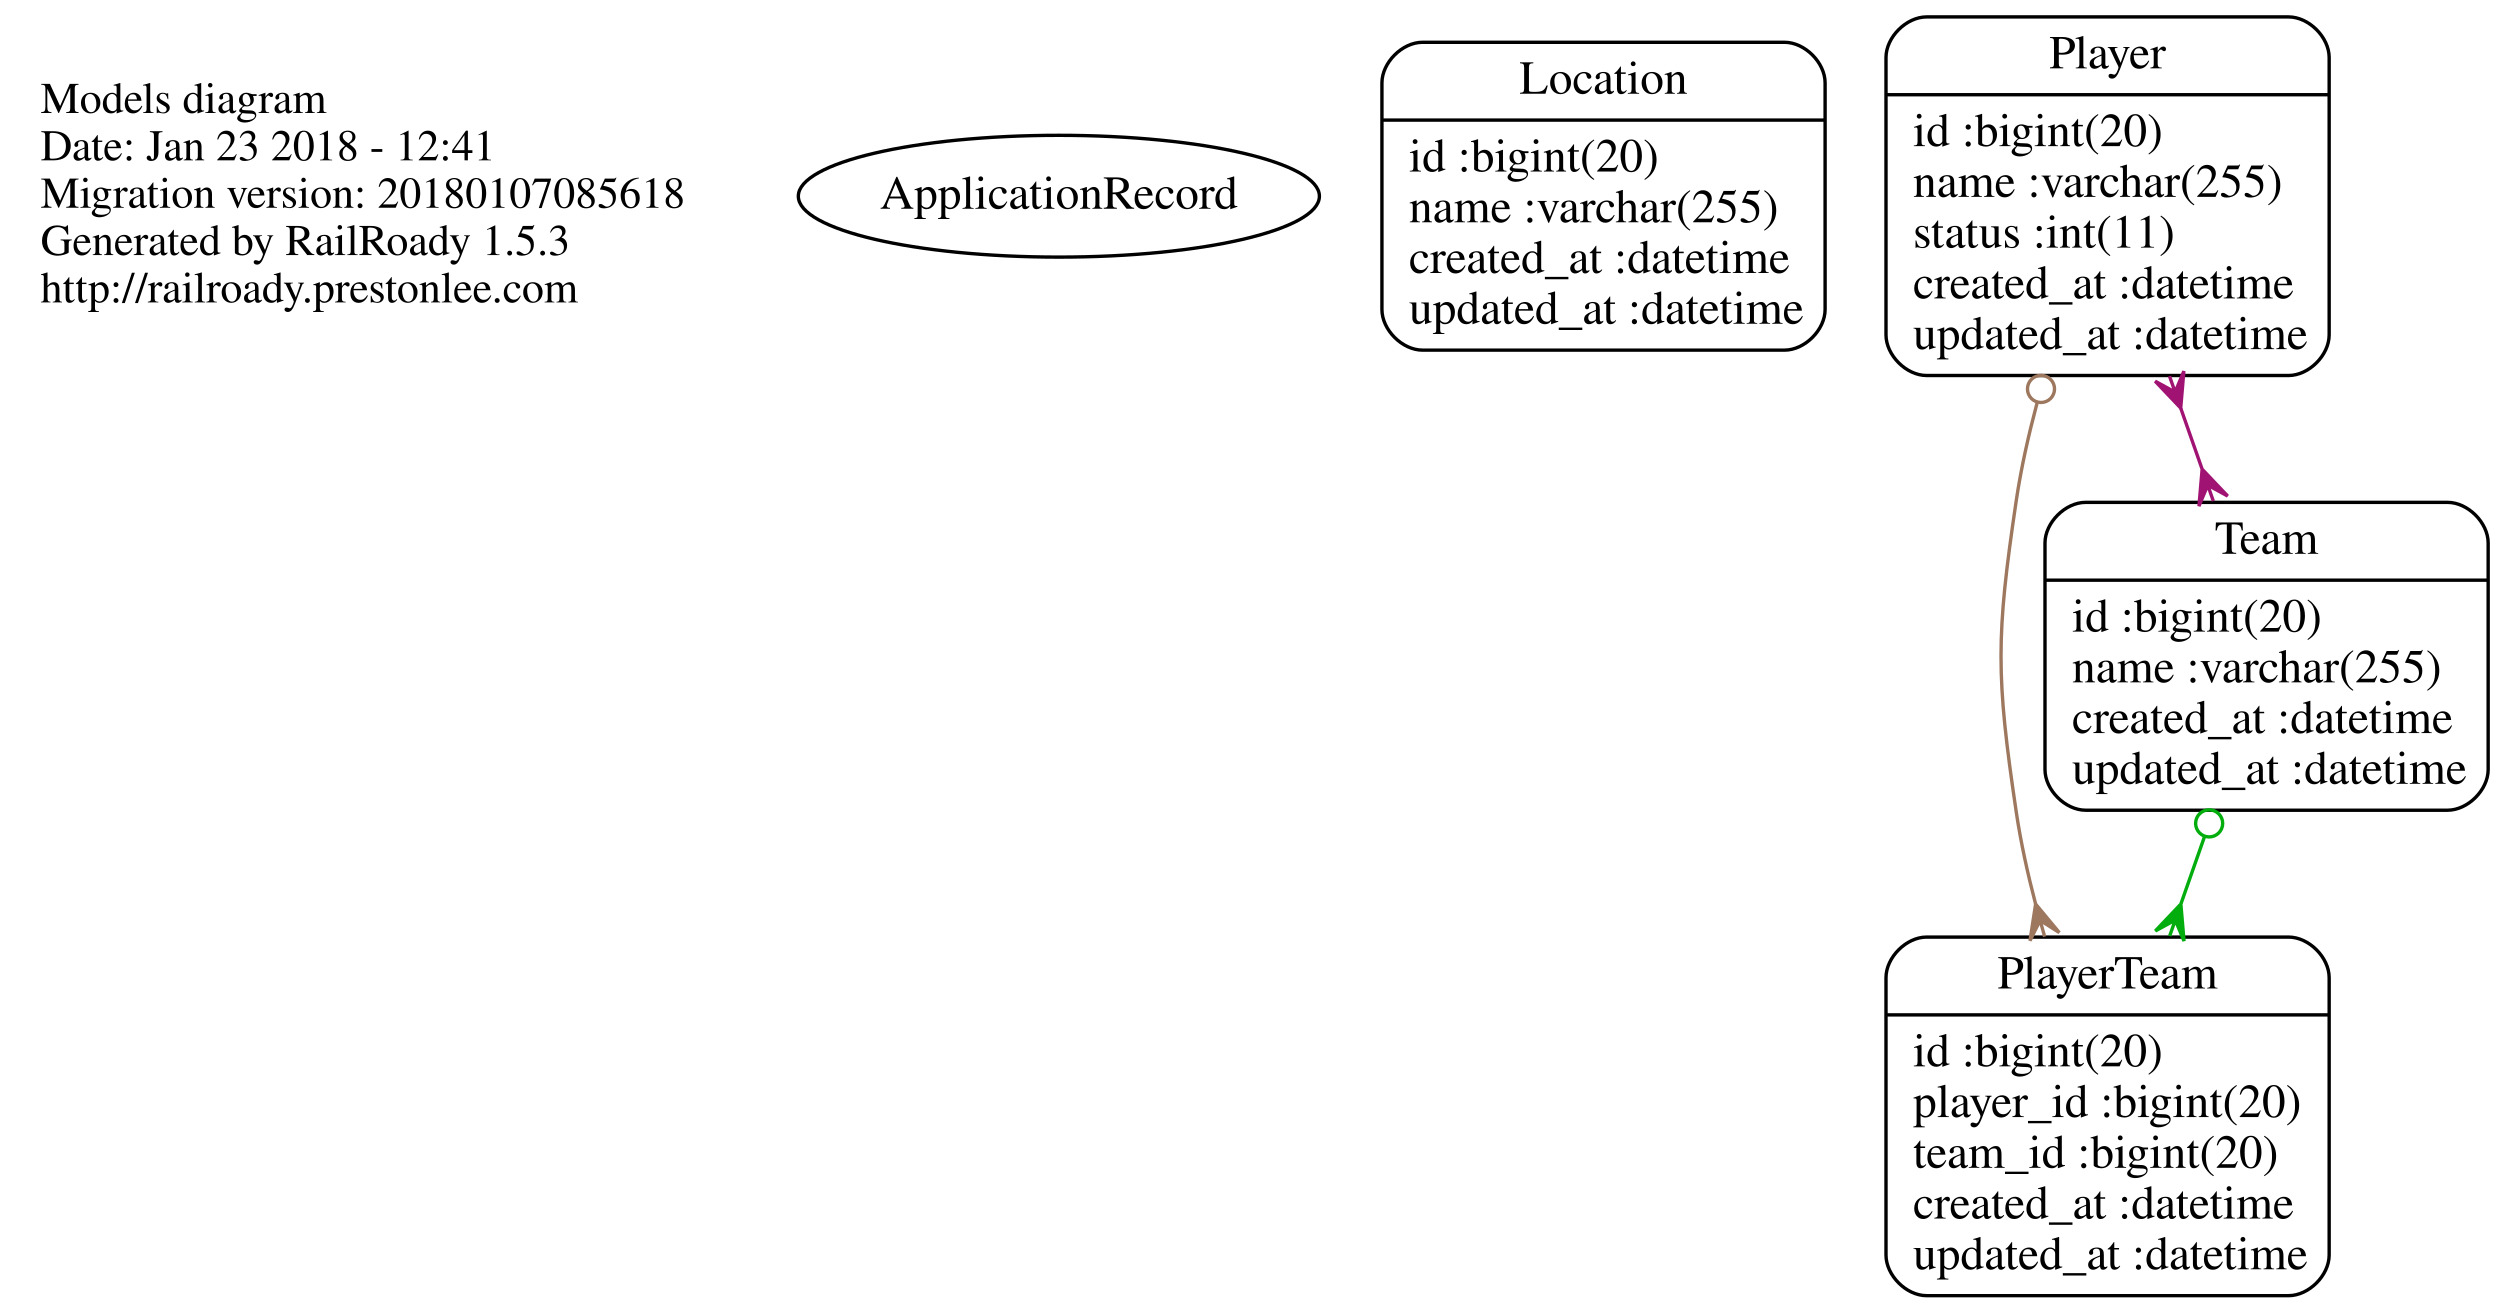
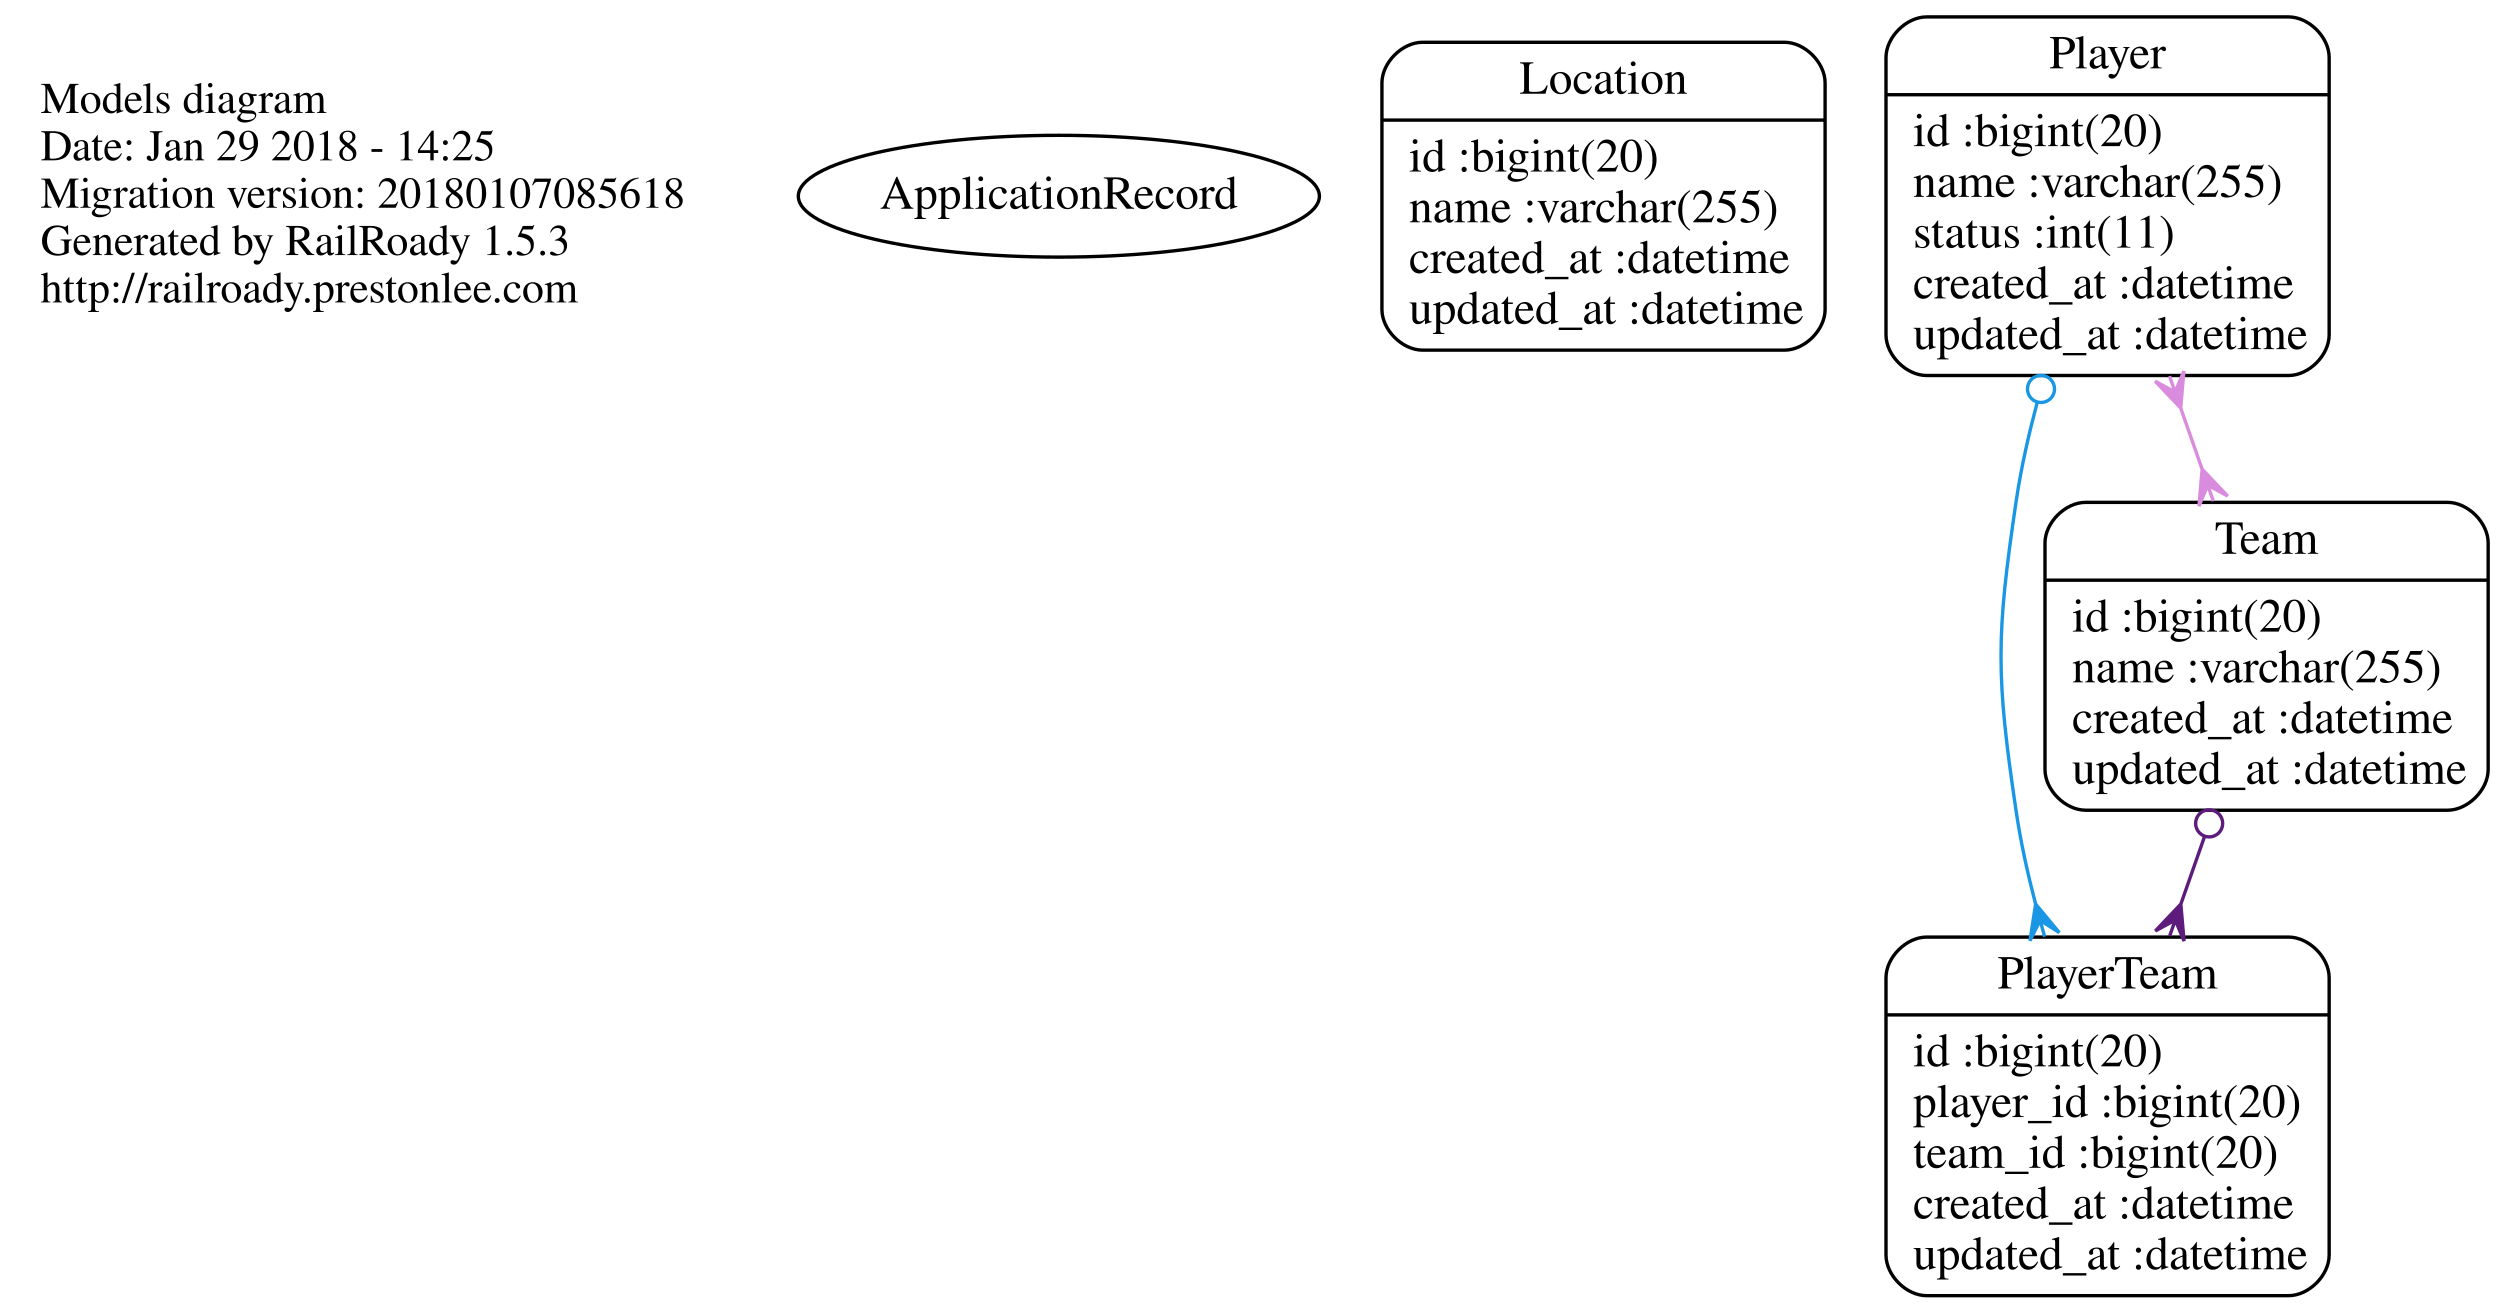
<svg xmlns="http://www.w3.org/2000/svg" width="739pt" height="388pt" viewBox="0.00 0.00 739.00 388.00">
  <g id="graph0" class="graph" transform="scale(1 1) rotate(0) translate(4 384)">
    <polygon fill="none" stroke="none" points="-4,4 -4,-384 735,-384 735,4 -4,4" />
    <g id="node1" class="node">
      <text text-anchor="start" x="8" y="-350.6" font-family="Times,serif" font-size="13.00">Models diagram</text>
-       <text text-anchor="start" x="8" y="-336.6" font-family="Times,serif" font-size="13.00">Date: Jan 23 2018 - 12:41</text>
+       <text text-anchor="start" x="8" y="-336.6" font-family="Times,serif" font-size="13.00">Date: Jan 29 2018 - 14:25</text>
      <text text-anchor="start" x="8" y="-322.6" font-family="Times,serif" font-size="13.00">Migration version: 20180107085618</text>
      <text text-anchor="start" x="8" y="-308.6" font-family="Times,serif" font-size="13.00">Generated by RailRoady 1.5.3</text>
      <text text-anchor="start" x="8" y="-294.6" font-family="Times,serif" font-size="13.00">http://railroady.prestonlee.com</text>
    </g>
    <g id="node2" class="node">
      <ellipse fill="none" stroke="black" cx="309" cy="-326" rx="77.015" ry="18" />
      <text text-anchor="middle" x="309" y="-322.3" font-family="Times,serif" font-size="14.00">ApplicationRecord</text>
    </g>
    <g id="node3" class="node">
      <path fill="none" stroke="black" d="M416.5,-280.5C416.5,-280.5 523.5,-280.5 523.5,-280.5 529.5,-280.5 535.5,-286.5 535.5,-292.5 535.5,-292.5 535.5,-359.5 535.5,-359.5 535.5,-365.5 529.5,-371.5 523.5,-371.5 523.5,-371.5 416.5,-371.5 416.5,-371.5 410.5,-371.5 404.5,-365.5 404.5,-359.5 404.5,-359.5 404.5,-292.5 404.5,-292.5 404.5,-286.5 410.5,-280.5 416.5,-280.5" />
      <text text-anchor="middle" x="470" y="-356.3" font-family="Times,serif" font-size="14.00">Location</text>
      <polyline fill="none" stroke="black" points="404.5,-348.5 535.5,-348.5 " />
      <text text-anchor="start" x="412.5" y="-333.3" font-family="Times,serif" font-size="14.00">id :bigint(20)</text>
      <text text-anchor="start" x="412.5" y="-318.3" font-family="Times,serif" font-size="14.00">name :varchar(255)</text>
      <text text-anchor="start" x="412.5" y="-303.3" font-family="Times,serif" font-size="14.00">created_at :datetime</text>
      <text text-anchor="start" x="412.5" y="-288.3" font-family="Times,serif" font-size="14.00">updated_at :datetime</text>
    </g>
    <g id="node4" class="node">
      <path fill="none" stroke="black" d="M565.5,-273C565.5,-273 672.5,-273 672.5,-273 678.5,-273 684.5,-279 684.5,-285 684.5,-285 684.5,-367 684.5,-367 684.5,-373 678.5,-379 672.5,-379 672.5,-379 565.5,-379 565.5,-379 559.5,-379 553.5,-373 553.5,-367 553.5,-367 553.5,-285 553.5,-285 553.5,-279 559.5,-273 565.5,-273" />
      <text text-anchor="middle" x="619" y="-363.8" font-family="Times,serif" font-size="14.00">Player</text>
      <polyline fill="none" stroke="black" points="553.5,-356 684.5,-356 " />
      <text text-anchor="start" x="561.5" y="-340.8" font-family="Times,serif" font-size="14.00">id :bigint(20)</text>
      <text text-anchor="start" x="561.5" y="-325.8" font-family="Times,serif" font-size="14.00">name :varchar(255)</text>
      <text text-anchor="start" x="561.5" y="-310.8" font-family="Times,serif" font-size="14.00">status :int(11)</text>
      <text text-anchor="start" x="561.5" y="-295.8" font-family="Times,serif" font-size="14.00">created_at :datetime</text>
      <text text-anchor="start" x="561.5" y="-280.8" font-family="Times,serif" font-size="14.00">updated_at :datetime</text>
    </g>
    <g id="node5" class="node">
      <path fill="none" stroke="black" d="M565.5,-1C565.5,-1 672.5,-1 672.5,-1 678.5,-1 684.5,-7 684.5,-13 684.5,-13 684.5,-95 684.5,-95 684.5,-101 678.5,-107 672.5,-107 672.5,-107 565.5,-107 565.5,-107 559.5,-107 553.5,-101 553.5,-95 553.5,-95 553.5,-13 553.5,-13 553.5,-7 559.5,-1 565.5,-1" />
      <text text-anchor="middle" x="619" y="-91.8" font-family="Times,serif" font-size="14.00">PlayerTeam</text>
      <polyline fill="none" stroke="black" points="553.5,-84 684.5,-84 " />
      <text text-anchor="start" x="561.5" y="-68.8" font-family="Times,serif" font-size="14.00">id :bigint(20)</text>
      <text text-anchor="start" x="561.5" y="-53.8" font-family="Times,serif" font-size="14.00">player_id :bigint(20)</text>
      <text text-anchor="start" x="561.5" y="-38.8" font-family="Times,serif" font-size="14.00">team_id :bigint(20)</text>
      <text text-anchor="start" x="561.5" y="-23.8" font-family="Times,serif" font-size="14.00">created_at :datetime</text>
      <text text-anchor="start" x="561.5" y="-8.8" font-family="Times,serif" font-size="14.00">updated_at :datetime</text>
    </g>
    <g id="edge1" class="edge">
-       <path fill="none" stroke="#9d775e" d="M598.173,-264.925C595.613,-255.355 593.407,-245.483 592,-236 586,-195.554 586,-184.446 592,-144 593.322,-135.086 595.352,-125.828 597.716,-116.8" />
-       <ellipse fill="none" stroke="#9d775e" cx="599.32" cy="-269.026" rx="4" ry="4" />
-       <polygon fill="#9d775e" stroke="#9d775e" points="597.728,-116.759 604.734,-108.323 599.062,-111.94 600.397,-107.122 600.397,-107.122 600.397,-107.122 599.062,-111.94 596.06,-105.921 597.728,-116.759 597.728,-116.759" />
+       <path fill="none" stroke="#1997e4" d="M598.173,-264.925C595.613,-255.355 593.407,-245.483 592,-236 586,-195.554 586,-184.446 592,-144 593.322,-135.086 595.352,-125.828 597.716,-116.8" />
+       <ellipse fill="none" stroke="#1997e4" cx="599.32" cy="-269.026" rx="4" ry="4" />
+       <polygon fill="#1997e4" stroke="#1997e4" points="597.728,-116.759 604.734,-108.323 599.062,-111.94 600.397,-107.122 600.397,-107.122 600.397,-107.122 599.062,-111.94 596.06,-105.921 597.728,-116.759 597.728,-116.759" />
    </g>
    <g id="node6" class="node">
      <path fill="none" stroke="black" d="M612.5,-144.5C612.5,-144.5 719.5,-144.5 719.5,-144.5 725.5,-144.5 731.5,-150.5 731.5,-156.5 731.5,-156.5 731.5,-223.5 731.5,-223.5 731.5,-229.5 725.5,-235.5 719.5,-235.5 719.5,-235.5 612.5,-235.5 612.5,-235.5 606.5,-235.5 600.5,-229.5 600.5,-223.5 600.5,-223.5 600.5,-156.5 600.5,-156.5 600.5,-150.5 606.5,-144.5 612.5,-144.5" />
      <text text-anchor="middle" x="666" y="-220.3" font-family="Times,serif" font-size="14.00">Team</text>
      <polyline fill="none" stroke="black" points="600.5,-212.5 731.5,-212.5 " />
      <text text-anchor="start" x="608.5" y="-197.3" font-family="Times,serif" font-size="14.00">id :bigint(20)</text>
      <text text-anchor="start" x="608.5" y="-182.3" font-family="Times,serif" font-size="14.00">name :varchar(255)</text>
      <text text-anchor="start" x="608.5" y="-167.3" font-family="Times,serif" font-size="14.00">created_at :datetime</text>
      <text text-anchor="start" x="608.5" y="-152.3" font-family="Times,serif" font-size="14.00">updated_at :datetime</text>
    </g>
    <g id="edge2" class="edge">
-       <path fill="none" stroke="#a11373" d="M640.653,-263.266C642.728,-257.351 644.821,-251.382 646.869,-245.543" />
-       <polygon fill="#a11373" stroke="#a11373" points="640.616,-263.372 633.06,-271.319 638.961,-268.09 637.306,-272.808 637.306,-272.808 637.306,-272.808 638.961,-268.09 641.552,-274.298 640.616,-263.372 640.616,-263.372" />
-       <polygon fill="#a11373" stroke="#a11373" points="646.951,-245.31 654.507,-237.363 648.606,-240.592 650.261,-235.873 650.261,-235.873 650.261,-235.873 648.606,-240.592 646.014,-234.384 646.951,-245.31 646.951,-245.31" />
+       <path fill="none" stroke="#d98bdd" d="M640.653,-263.266C642.728,-257.351 644.821,-251.382 646.869,-245.543" />
+       <polygon fill="#d98bdd" stroke="#d98bdd" points="640.616,-263.372 633.06,-271.319 638.961,-268.09 637.306,-272.808 637.306,-272.808 637.306,-272.808 638.961,-268.09 641.552,-274.298 640.616,-263.372 640.616,-263.372" />
+       <polygon fill="#d98bdd" stroke="#d98bdd" points="646.951,-245.31 654.507,-237.363 648.606,-240.592 650.261,-235.873 650.261,-235.873 650.261,-235.873 648.606,-240.592 646.014,-234.384 646.951,-245.31 646.951,-245.31" />
    </g>
    <g id="edge3" class="edge">
-       <path fill="none" stroke="#02ad0d" d="M647.67,-136.739C645.392,-130.247 643.047,-123.56 640.725,-116.939" />
-       <ellipse fill="none" stroke="#02ad0d" cx="649.026" cy="-140.605" rx="4" ry="4" />
-       <polygon fill="#02ad0d" stroke="#02ad0d" points="640.66,-116.754 641.597,-105.828 639.005,-112.036 637.35,-107.318 637.35,-107.318 637.35,-107.318 639.005,-112.036 633.104,-108.807 640.66,-116.754 640.66,-116.754" />
+       <path fill="none" stroke="#5d1b7c" d="M647.67,-136.739C645.392,-130.247 643.047,-123.56 640.725,-116.939" />
+       <ellipse fill="none" stroke="#5d1b7c" cx="649.026" cy="-140.605" rx="4" ry="4" />
+       <polygon fill="#5d1b7c" stroke="#5d1b7c" points="640.66,-116.754 641.597,-105.828 639.005,-112.036 637.35,-107.318 637.35,-107.318 637.35,-107.318 639.005,-112.036 633.104,-108.807 640.66,-116.754 640.66,-116.754" />
    </g>
  </g>
</svg>
